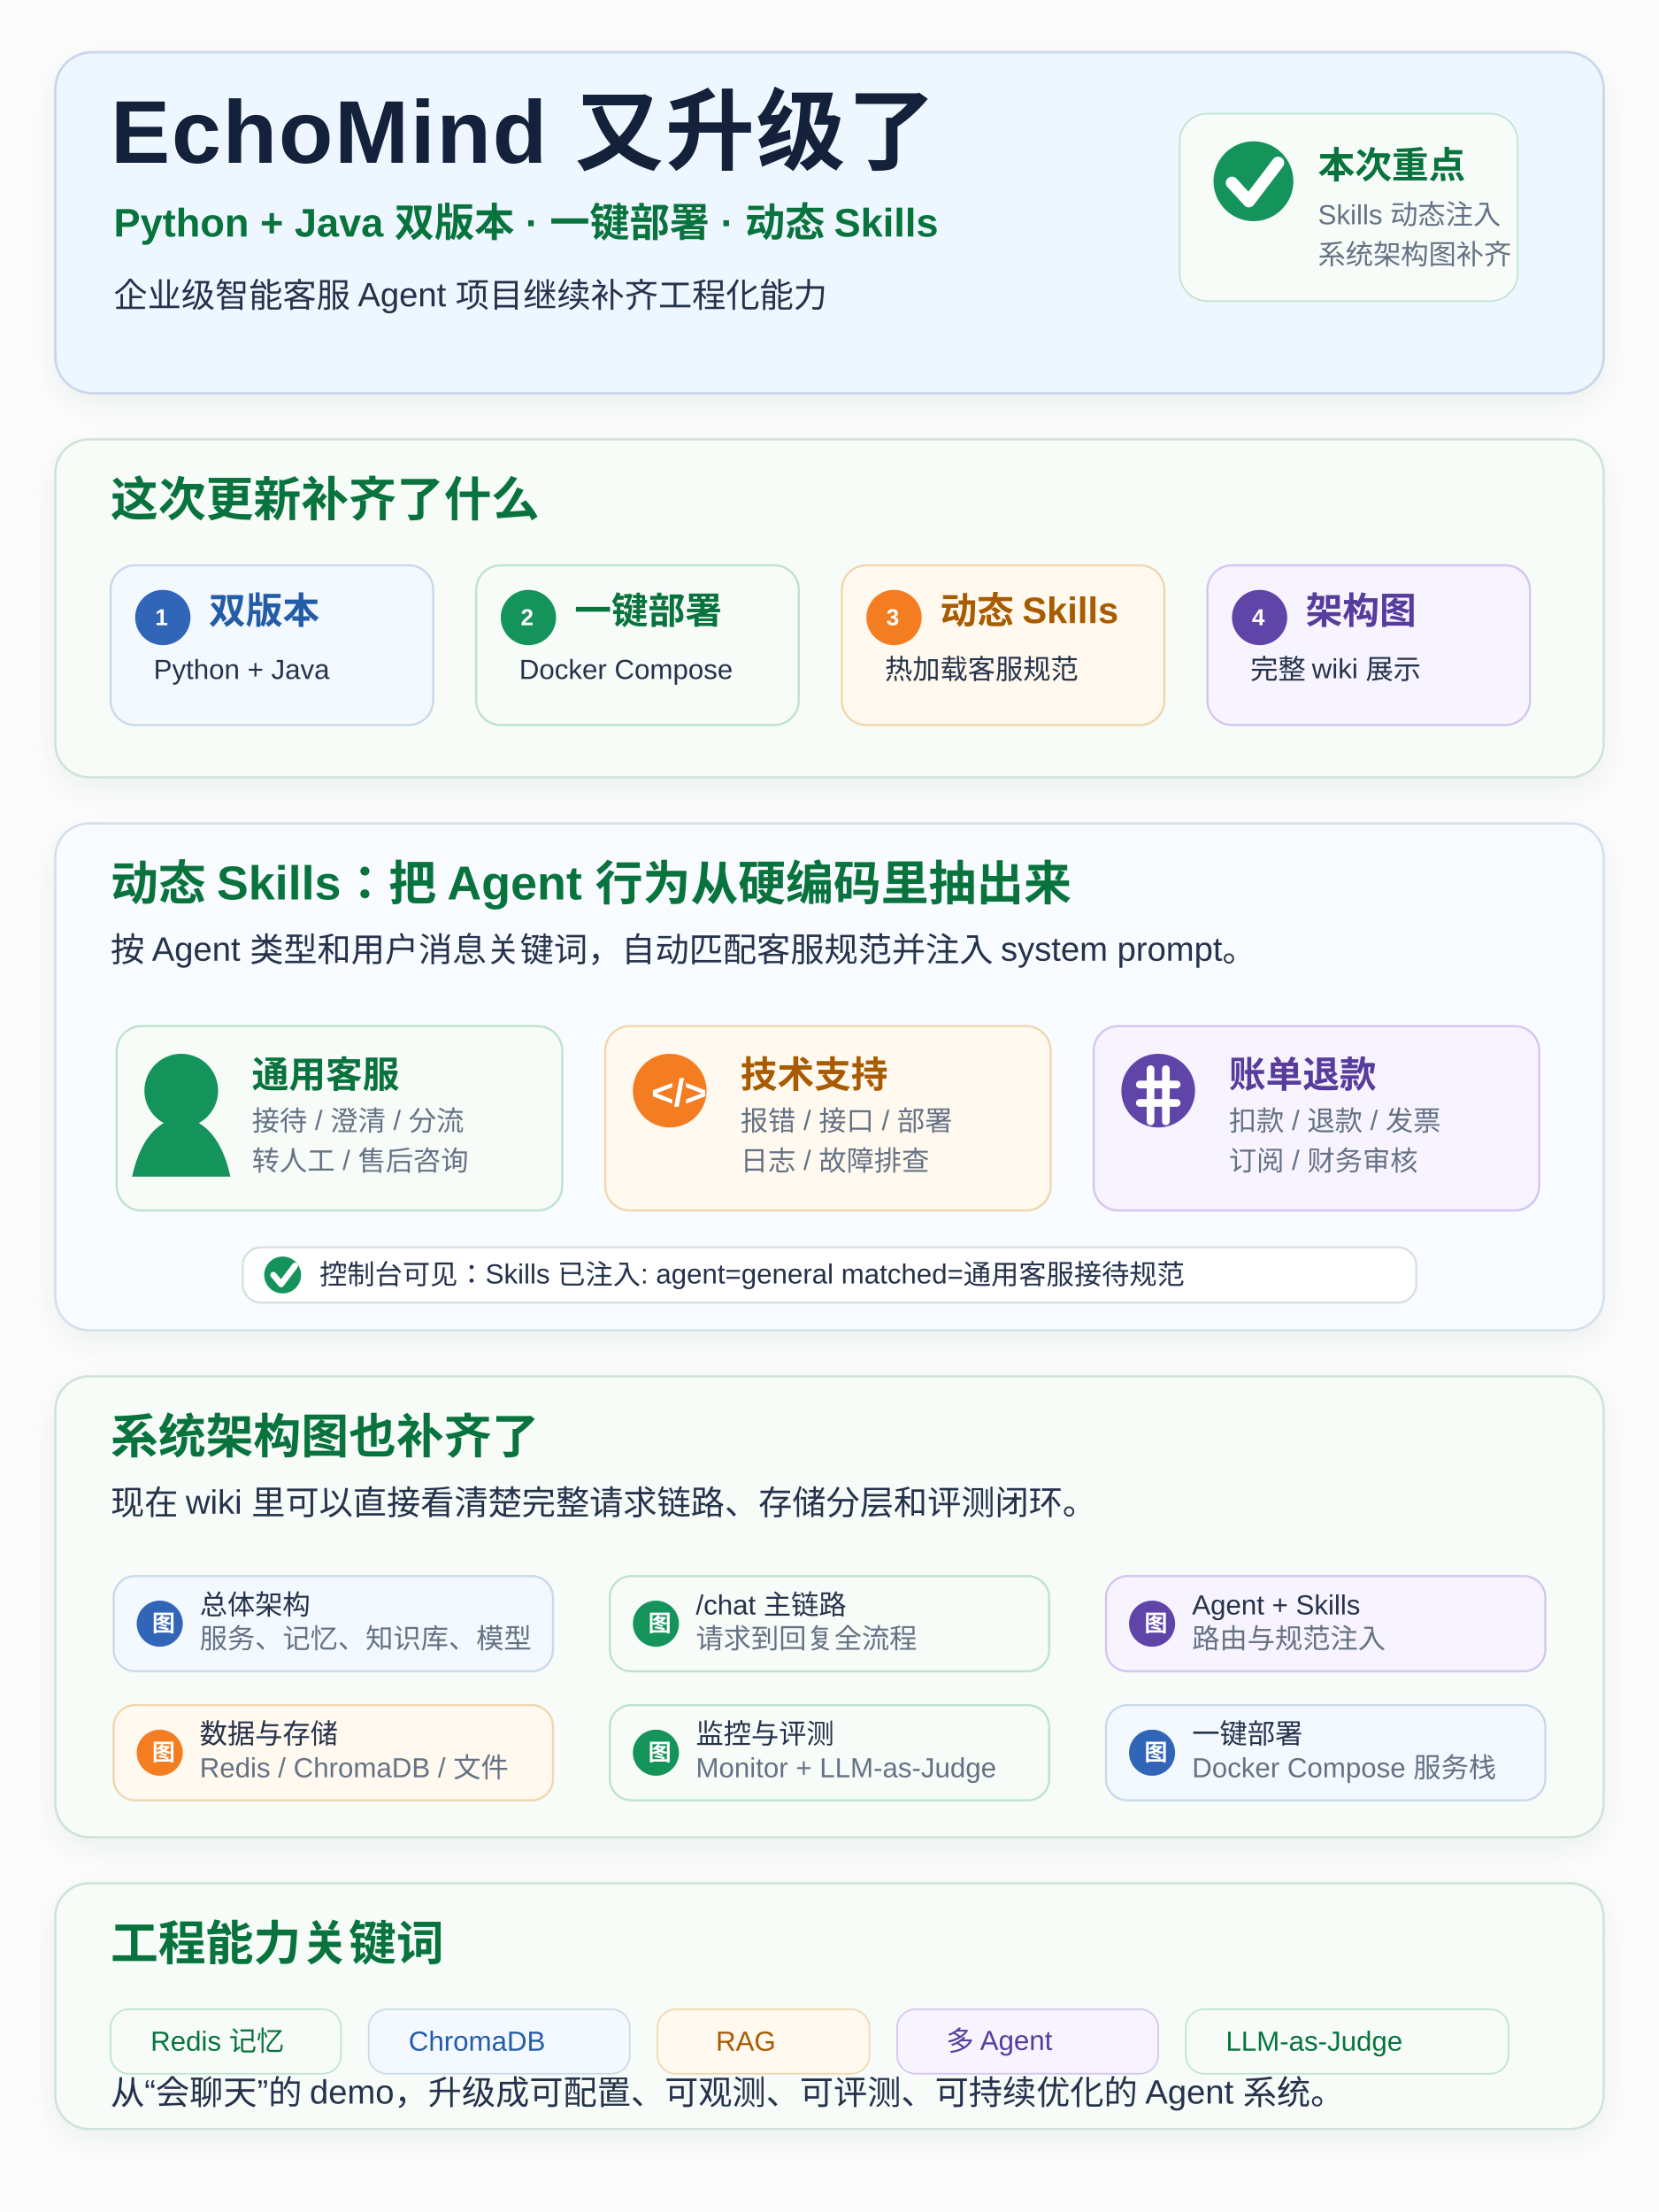
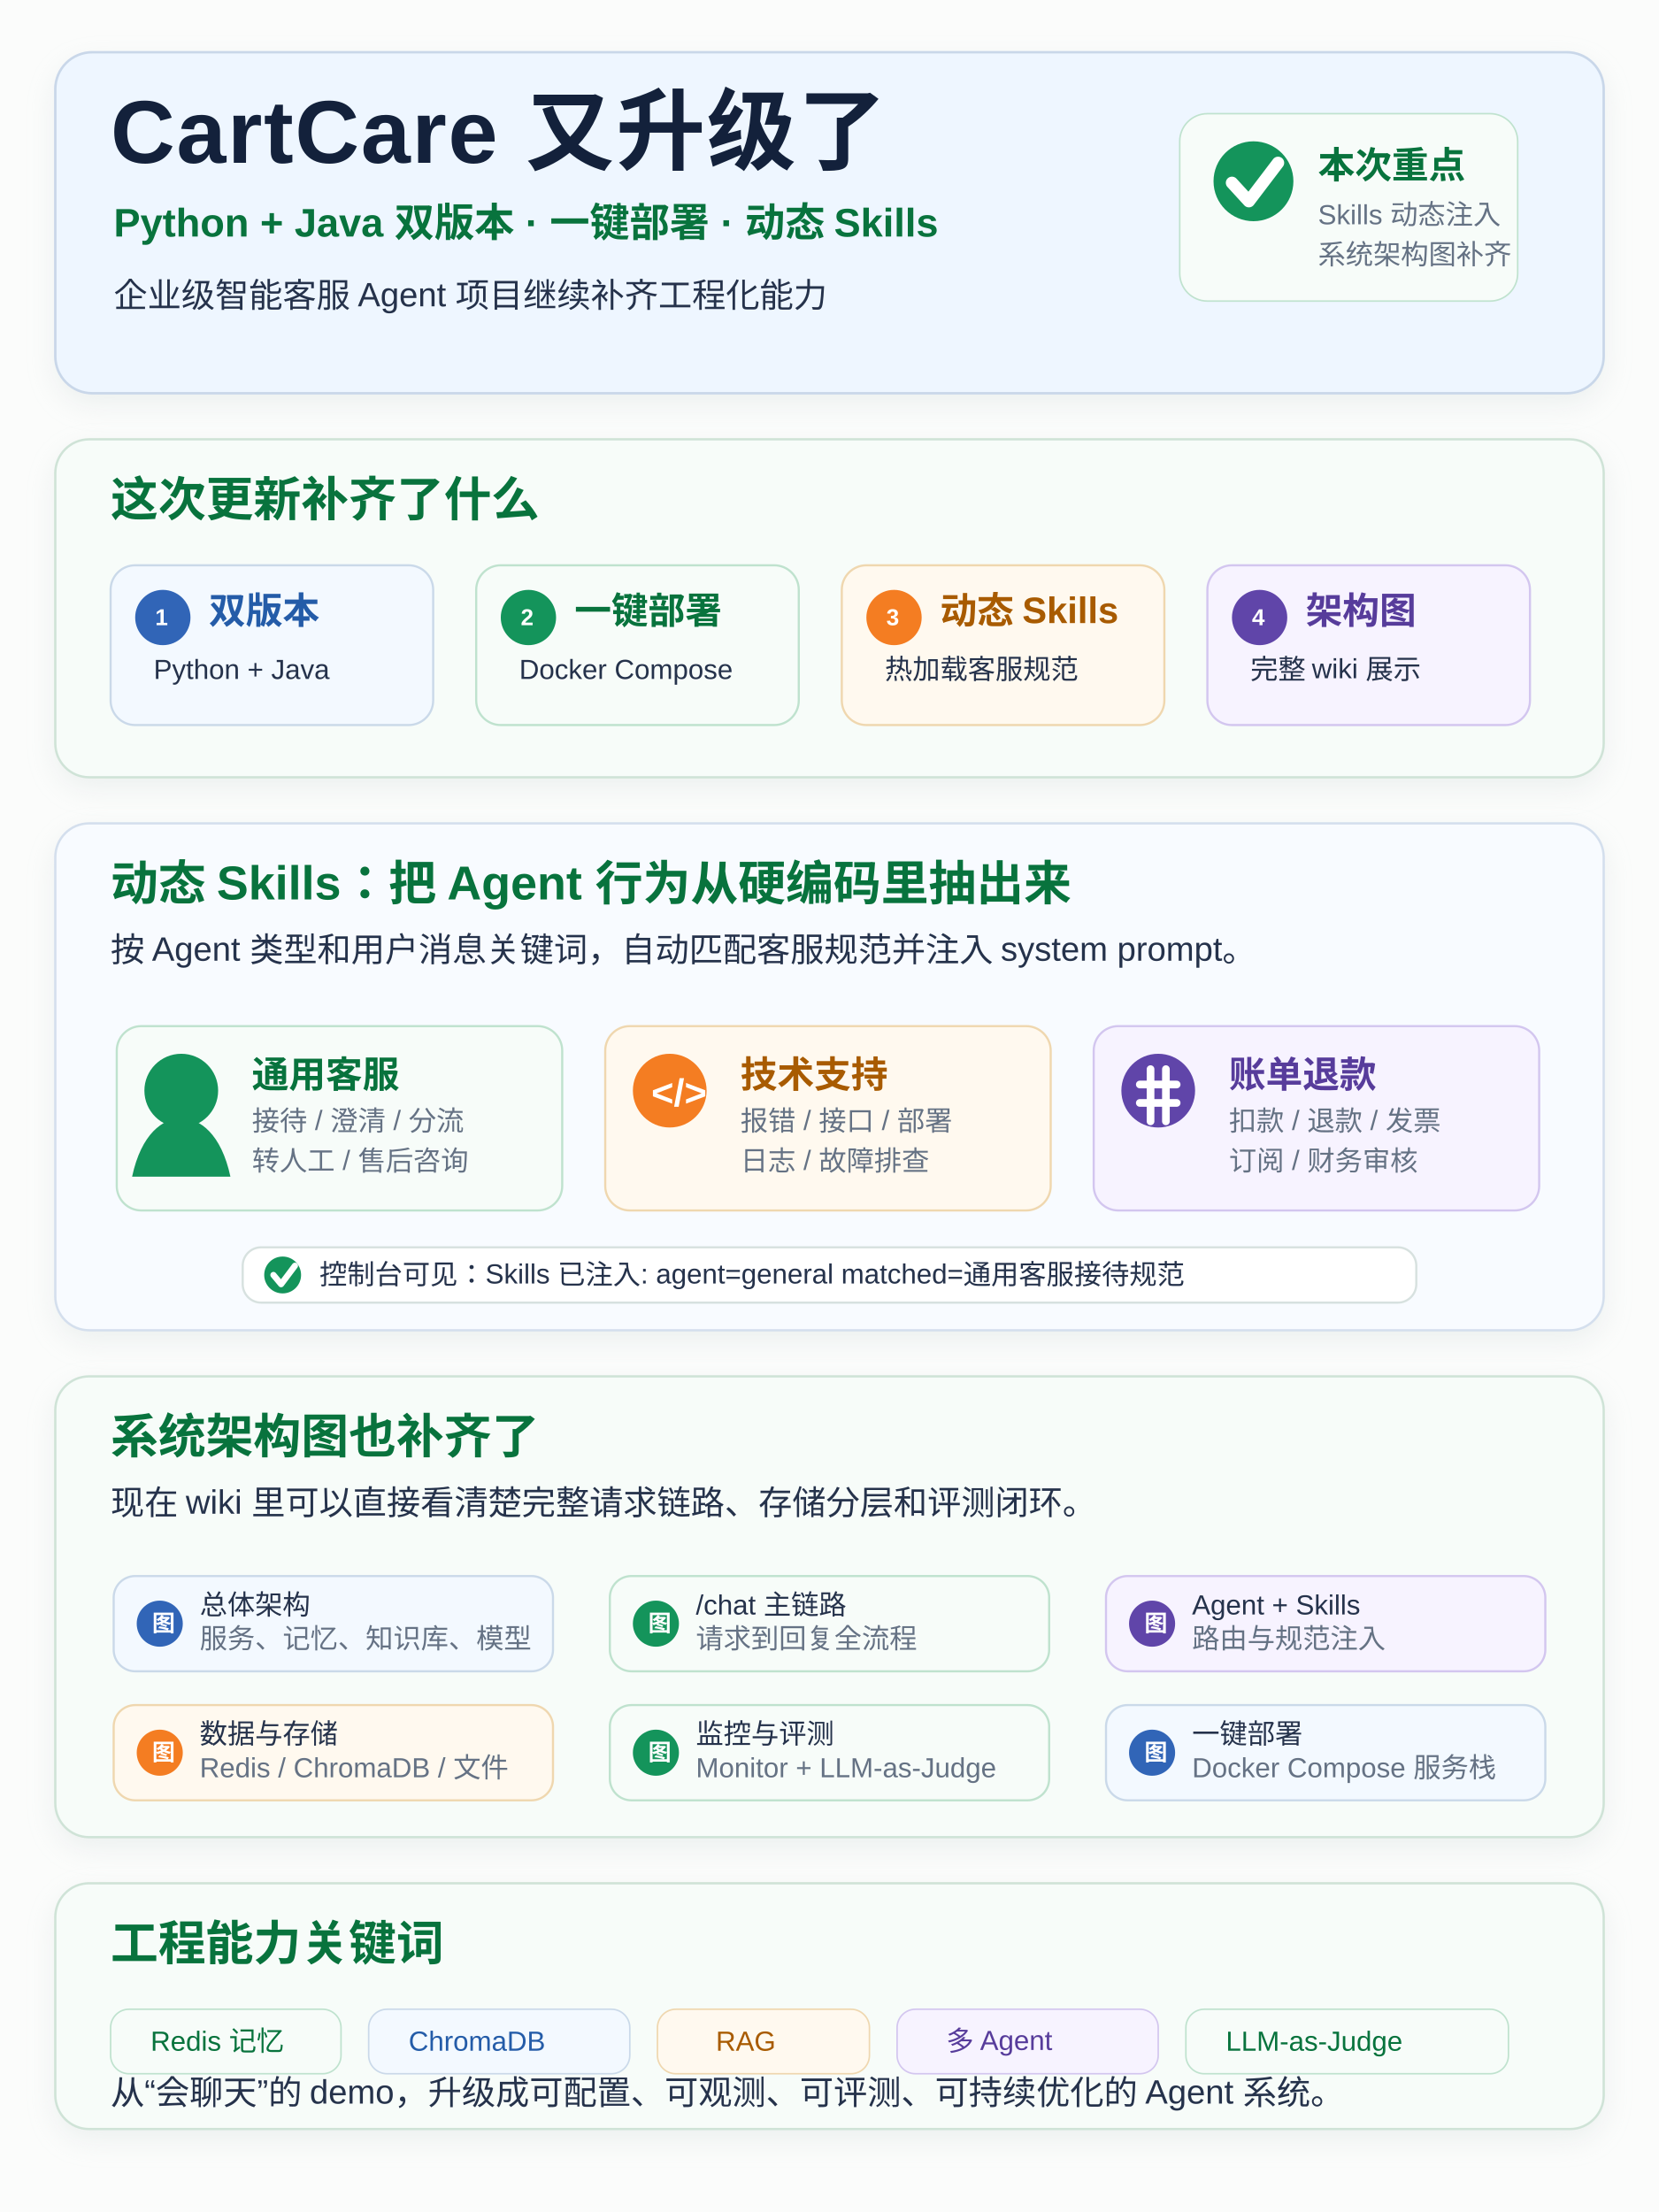
<svg xmlns="http://www.w3.org/2000/svg" width="1080" height="1440" viewBox="0 0 1080 1440">
  <defs>
    <style>
      .bg { fill: #fbfcfb; }
      .header { fill: #eef6ff; stroke: #c9d7e9; stroke-width: 1.6; }
      .panel { fill: #f7fcf9; stroke: #cfe3d7; stroke-width: 1.5; }
      .blue-panel { fill: #f8fbff; stroke: #d4dfed; stroke-width: 1.5; }
      .card { fill: #ffffff; stroke: #d7e1df; stroke-width: 1.4; }
      .blue-card { fill: #f3f9ff; stroke: #cad9e9; }
      .green-card { fill: #f7fcf9; stroke: #bfe2ce; }
      .orange-card { fill: #fff9ef; stroke: #efd7af; }
      .purple-card { fill: #f7f3ff; stroke: #d3c6ef; }
      .red-card { fill: #fff8f6; stroke: #e6cbc4; }
      .title { font: 800 58px "PingFang SC", "Microsoft YaHei", Arial, sans-serif; fill: #13213b; letter-spacing: 1px; }
      .subtitle { font: 700 26px "PingFang SC", "Microsoft YaHei", Arial, sans-serif; fill: #08733d; }
      .body { font: 500 22px "PingFang SC", "Microsoft YaHei", Arial, sans-serif; fill: #25324b; }
      .muted { font: 500 18px "PingFang SC", "Microsoft YaHei", Arial, sans-serif; fill: #657284; }
      .section { font: 800 31px "PingFang SC", "Microsoft YaHei", Arial, sans-serif; fill: #08733d; }
      .label { font: 800 24px "PingFang SC", "Microsoft YaHei", Arial, sans-serif; fill: #17243d; }
      .small { font: 500 18px "PingFang SC", "Microsoft YaHei", Arial, sans-serif; fill: #25324b; }
      .tiny { font: 800 15px "PingFang SC", "Microsoft YaHei", Arial, sans-serif; fill: #ffffff; }
      .green-text { fill: #08733d; }
      .blue-text { fill: #245ca8; }
      .orange-text { fill: #a85b00; }
      .purple-text { fill: #573c9b; }
      .red-text { fill: #a91f1f; }
      .green { fill: #14945b; }
      .blue { fill: #3165b7; }
      .orange { fill: #f47d22; }
      .purple { fill: #6045a9; }
      .red { fill: #d34a42; }
      .line { stroke: #aeb8c4; stroke-width: 3; fill: none; marker-end: url(#arrow); }
      .green-line { stroke: #14945b; stroke-width: 3; fill: none; marker-end: url(#arrow-green); }
      .dashed { stroke-dasharray: 8 8; }
      .shadow { filter: url(#shadow); }
    </style>
    <filter id="shadow" x="-20%" y="-20%" width="140%" height="140%">
      <feDropShadow dx="0" dy="7" stdDeviation="9" flood-color="#d8e1df" flood-opacity="0.42" />
    </filter>
    <marker id="arrow" viewBox="0 0 10 10" refX="9" refY="5" markerWidth="8" markerHeight="8" orient="auto">
      <path d="M 0 0 L 10 5 L 0 10 z" fill="#aeb8c4" />
    </marker>
    <marker id="arrow-green" viewBox="0 0 10 10" refX="9" refY="5" markerWidth="8" markerHeight="8" orient="auto">
      <path d="M 0 0 L 10 5 L 0 10 z" fill="#14945b" />
    </marker>
  </defs>
  <rect class="bg" width="1080" height="1440" />
  <rect class="header shadow" x="36" y="34" width="1008" height="222" rx="24" />
-   <text class="title" x="72" y="106">EchoMind 又升级了</text>
+   <text class="title" x="72" y="106">CartCare 又升级了</text>
  <text class="subtitle" x="74" y="154">Python + Java 双版本 · 一键部署 · 动态 Skills</text>
  <text class="body" x="74" y="200">企业级智能客服 Agent 项目继续补齐工程化能力</text>
  <g transform="translate(768,74)">
    <rect class="green-card" width="220" height="122" rx="18" />
    <circle class="green" cx="48" cy="44" r="26" />
    <path d="M34 45 L45 57 L64 32" stroke="#fff" stroke-width="8" fill="none" stroke-linecap="round" stroke-linejoin="round" />
    <text class="label green-text" x="90" y="42">本次重点</text>
    <text class="muted" x="90" y="72">Skills 动态注入</text>
    <text class="muted" x="90" y="98">系统架构图补齐</text>
  </g>
  <rect class="panel shadow" x="36" y="286" width="1008" height="220" rx="22" />
  <text class="section" x="72" y="336">这次更新补齐了什么</text>
  <g transform="translate(72,368)">
    <rect class="card blue-card" width="210" height="104" rx="16" />
    <circle class="blue" cx="34" cy="34" r="18" />
    <text class="tiny" x="29" y="39">1</text>
    <text class="label blue-text" x="64" y="38">双版本</text>
    <text class="small" x="28" y="74">Python + Java</text>
  </g>
  <g transform="translate(310,368)">
    <rect class="card green-card" width="210" height="104" rx="16" />
    <circle class="green" cx="34" cy="34" r="18" />
    <text class="tiny" x="29" y="39">2</text>
    <text class="label green-text" x="64" y="38">一键部署</text>
    <text class="small" x="28" y="74">Docker Compose</text>
  </g>
  <g transform="translate(548,368)">
    <rect class="card orange-card" width="210" height="104" rx="16" />
    <circle class="orange" cx="34" cy="34" r="18" />
    <text class="tiny" x="29" y="39">3</text>
    <text class="label orange-text" x="64" y="38">动态 Skills</text>
    <text class="small" x="28" y="74">热加载客服规范</text>
  </g>
  <g transform="translate(786,368)">
    <rect class="card purple-card" width="210" height="104" rx="16" />
    <circle class="purple" cx="34" cy="34" r="18" />
    <text class="tiny" x="29" y="39">4</text>
    <text class="label purple-text" x="64" y="38">架构图</text>
    <text class="small" x="28" y="74">完整 wiki 展示</text>
  </g>
  <rect class="blue-panel shadow" x="36" y="536" width="1008" height="330" rx="22" />
  <text class="section" x="72" y="586">动态 Skills：把 Agent 行为从硬编码里抽出来</text>
  <text class="body" x="72" y="626">按 Agent 类型和用户消息关键词，自动匹配客服规范并注入 system prompt。</text>
  <g transform="translate(76,668)">
    <rect class="card green-card" width="290" height="120" rx="16" />
    <circle class="green" cx="42" cy="42" r="24" />
    <path class="green" d="M10 98 C16 70 30 60 42 60 C54 60 68 70 74 98 Z" />
    <text class="label green-text" x="88" y="40">通用客服</text>
    <text class="muted" x="88" y="68">接待 / 澄清 / 分流</text>
    <text class="muted" x="88" y="94">转人工 / 售后咨询</text>
  </g>
  <g transform="translate(394,668)">
    <rect class="card orange-card" width="290" height="120" rx="16" />
    <circle class="orange" cx="42" cy="42" r="24" />
    <text x="30" y="52" font-family="Arial" font-size="25" font-weight="800" fill="#ffffff">&lt;/&gt;</text>
    <text class="label orange-text" x="88" y="40">技术支持</text>
    <text class="muted" x="88" y="68">报错 / 接口 / 部署</text>
    <text class="muted" x="88" y="94">日志 / 故障排查</text>
  </g>
  <g transform="translate(712,668)">
    <rect class="card purple-card" width="290" height="120" rx="16" />
    <circle class="purple" cx="42" cy="42" r="24" />
    <path d="M30 38 h24 M30 50 h24 M37 28 v34 M47 28 v34" stroke="#fff" stroke-width="5" stroke-linecap="round" />
    <text class="label purple-text" x="88" y="40">账单退款</text>
    <text class="muted" x="88" y="68">扣款 / 退款 / 发票</text>
    <text class="muted" x="88" y="94">订阅 / 财务审核</text>
  </g>
  <g transform="translate(158,812)">
    <rect class="card" width="764" height="36" rx="12" />
    <circle class="green" cx="26" cy="18" r="12" />
    <path d="M20 18 L25 24 L34 12" stroke="#fff" stroke-width="4" fill="none" stroke-linecap="round" stroke-linejoin="round" />
    <text class="small" x="50" y="24">控制台可见：Skills 已注入: agent=general matched=通用客服接待规范</text>
  </g>
  <rect class="panel shadow" x="36" y="896" width="1008" height="300" rx="22" />
  <text class="section" x="72" y="946">系统架构图也补齐了</text>
  <text class="body" x="72" y="986">现在 wiki 里可以直接看清楚完整请求链路、存储分层和评测闭环。</text>
  <g transform="translate(74,1026)">
    <rect class="card blue-card" width="286" height="62" rx="14" />
    <circle class="blue" cx="30" cy="31" r="15" />
    <text class="tiny" x="25" y="36">图</text>
    <text class="small" x="56" y="25">总体架构</text>
    <text class="muted" x="56" y="47">服务、记忆、知识库、模型</text>
  </g>
  <g transform="translate(397,1026)">
    <rect class="card green-card" width="286" height="62" rx="14" />
    <circle class="green" cx="30" cy="31" r="15" />
    <text class="tiny" x="25" y="36">图</text>
    <text class="small" x="56" y="25">/chat 主链路</text>
    <text class="muted" x="56" y="47">请求到回复全流程</text>
  </g>
  <g transform="translate(720,1026)">
    <rect class="card purple-card" width="286" height="62" rx="14" />
    <circle class="purple" cx="30" cy="31" r="15" />
    <text class="tiny" x="25" y="36">图</text>
    <text class="small" x="56" y="25">Agent + Skills</text>
    <text class="muted" x="56" y="47">路由与规范注入</text>
  </g>
  <g transform="translate(74,1110)">
    <rect class="card orange-card" width="286" height="62" rx="14" />
    <circle class="orange" cx="30" cy="31" r="15" />
    <text class="tiny" x="25" y="36">图</text>
    <text class="small" x="56" y="25">数据与存储</text>
    <text class="muted" x="56" y="47">Redis / ChromaDB / 文件</text>
  </g>
  <g transform="translate(397,1110)">
    <rect class="card green-card" width="286" height="62" rx="14" />
    <circle class="green" cx="30" cy="31" r="15" />
    <text class="tiny" x="25" y="36">图</text>
    <text class="small" x="56" y="25">监控与评测</text>
    <text class="muted" x="56" y="47">Monitor + LLM-as-Judge</text>
  </g>
  <g transform="translate(720,1110)">
    <rect class="card blue-card" width="286" height="62" rx="14" />
    <circle class="blue" cx="30" cy="31" r="15" />
    <text class="tiny" x="25" y="36">图</text>
    <text class="small" x="56" y="25">一键部署</text>
    <text class="muted" x="56" y="47">Docker Compose 服务栈</text>
  </g>
  <rect class="panel shadow" x="36" y="1226" width="1008" height="160" rx="22" />
  <text class="section" x="72" y="1276">工程能力关键词</text>
  <g transform="translate(72,1308)">
    <rect class="green-card" x="0" y="0" width="150" height="42" rx="12" />
    <text class="small green-text" x="26" y="27">Redis 记忆</text>
    <rect class="blue-card" x="168" y="0" width="170" height="42" rx="12" />
    <text class="small blue-text" x="194" y="27">ChromaDB</text>
    <rect class="orange-card" x="356" y="0" width="138" height="42" rx="12" />
    <text class="small orange-text" x="394" y="27">RAG</text>
    <rect class="purple-card" x="512" y="0" width="170" height="42" rx="12" />
    <text class="small purple-text" x="544" y="27">多 Agent</text>
    <rect class="green-card" x="700" y="0" width="210" height="42" rx="12" />
    <text class="small green-text" x="726" y="27">LLM-as-Judge</text>
  </g>
  <text class="body" x="72" y="1370">从“会聊天”的 demo，升级成可配置、可观测、可评测、可持续优化的 Agent 系统。</text>
</svg>
